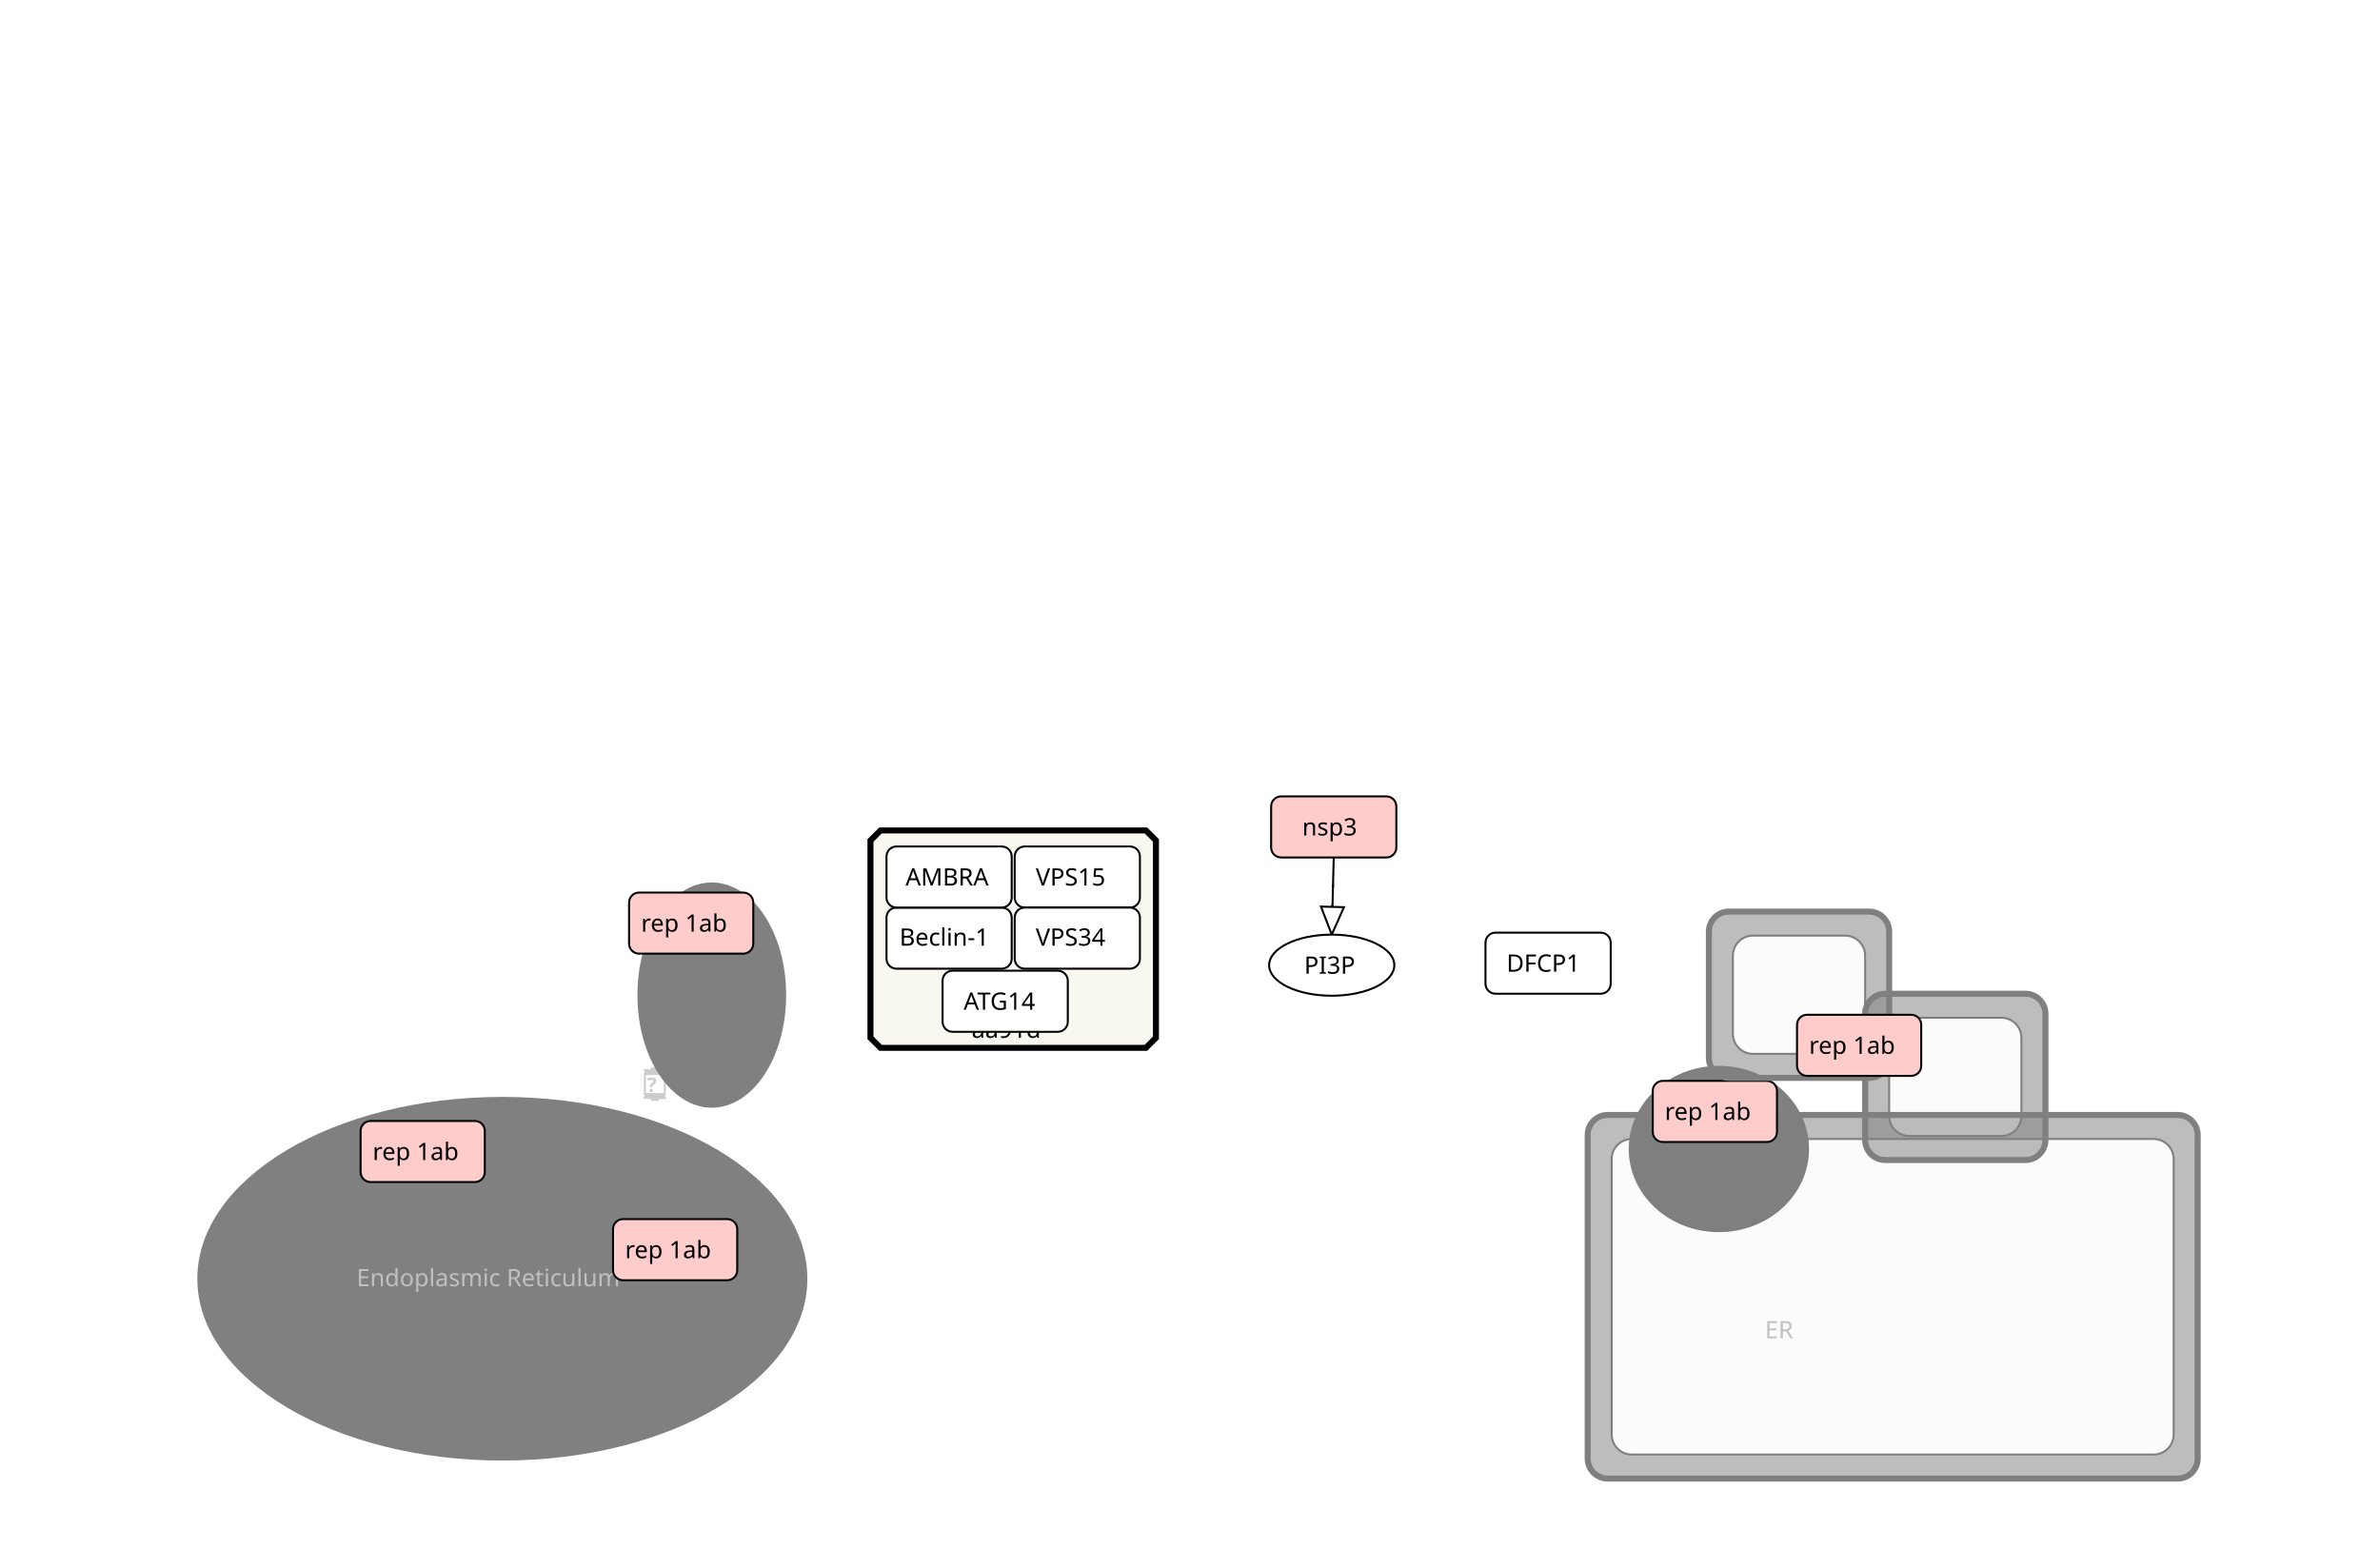
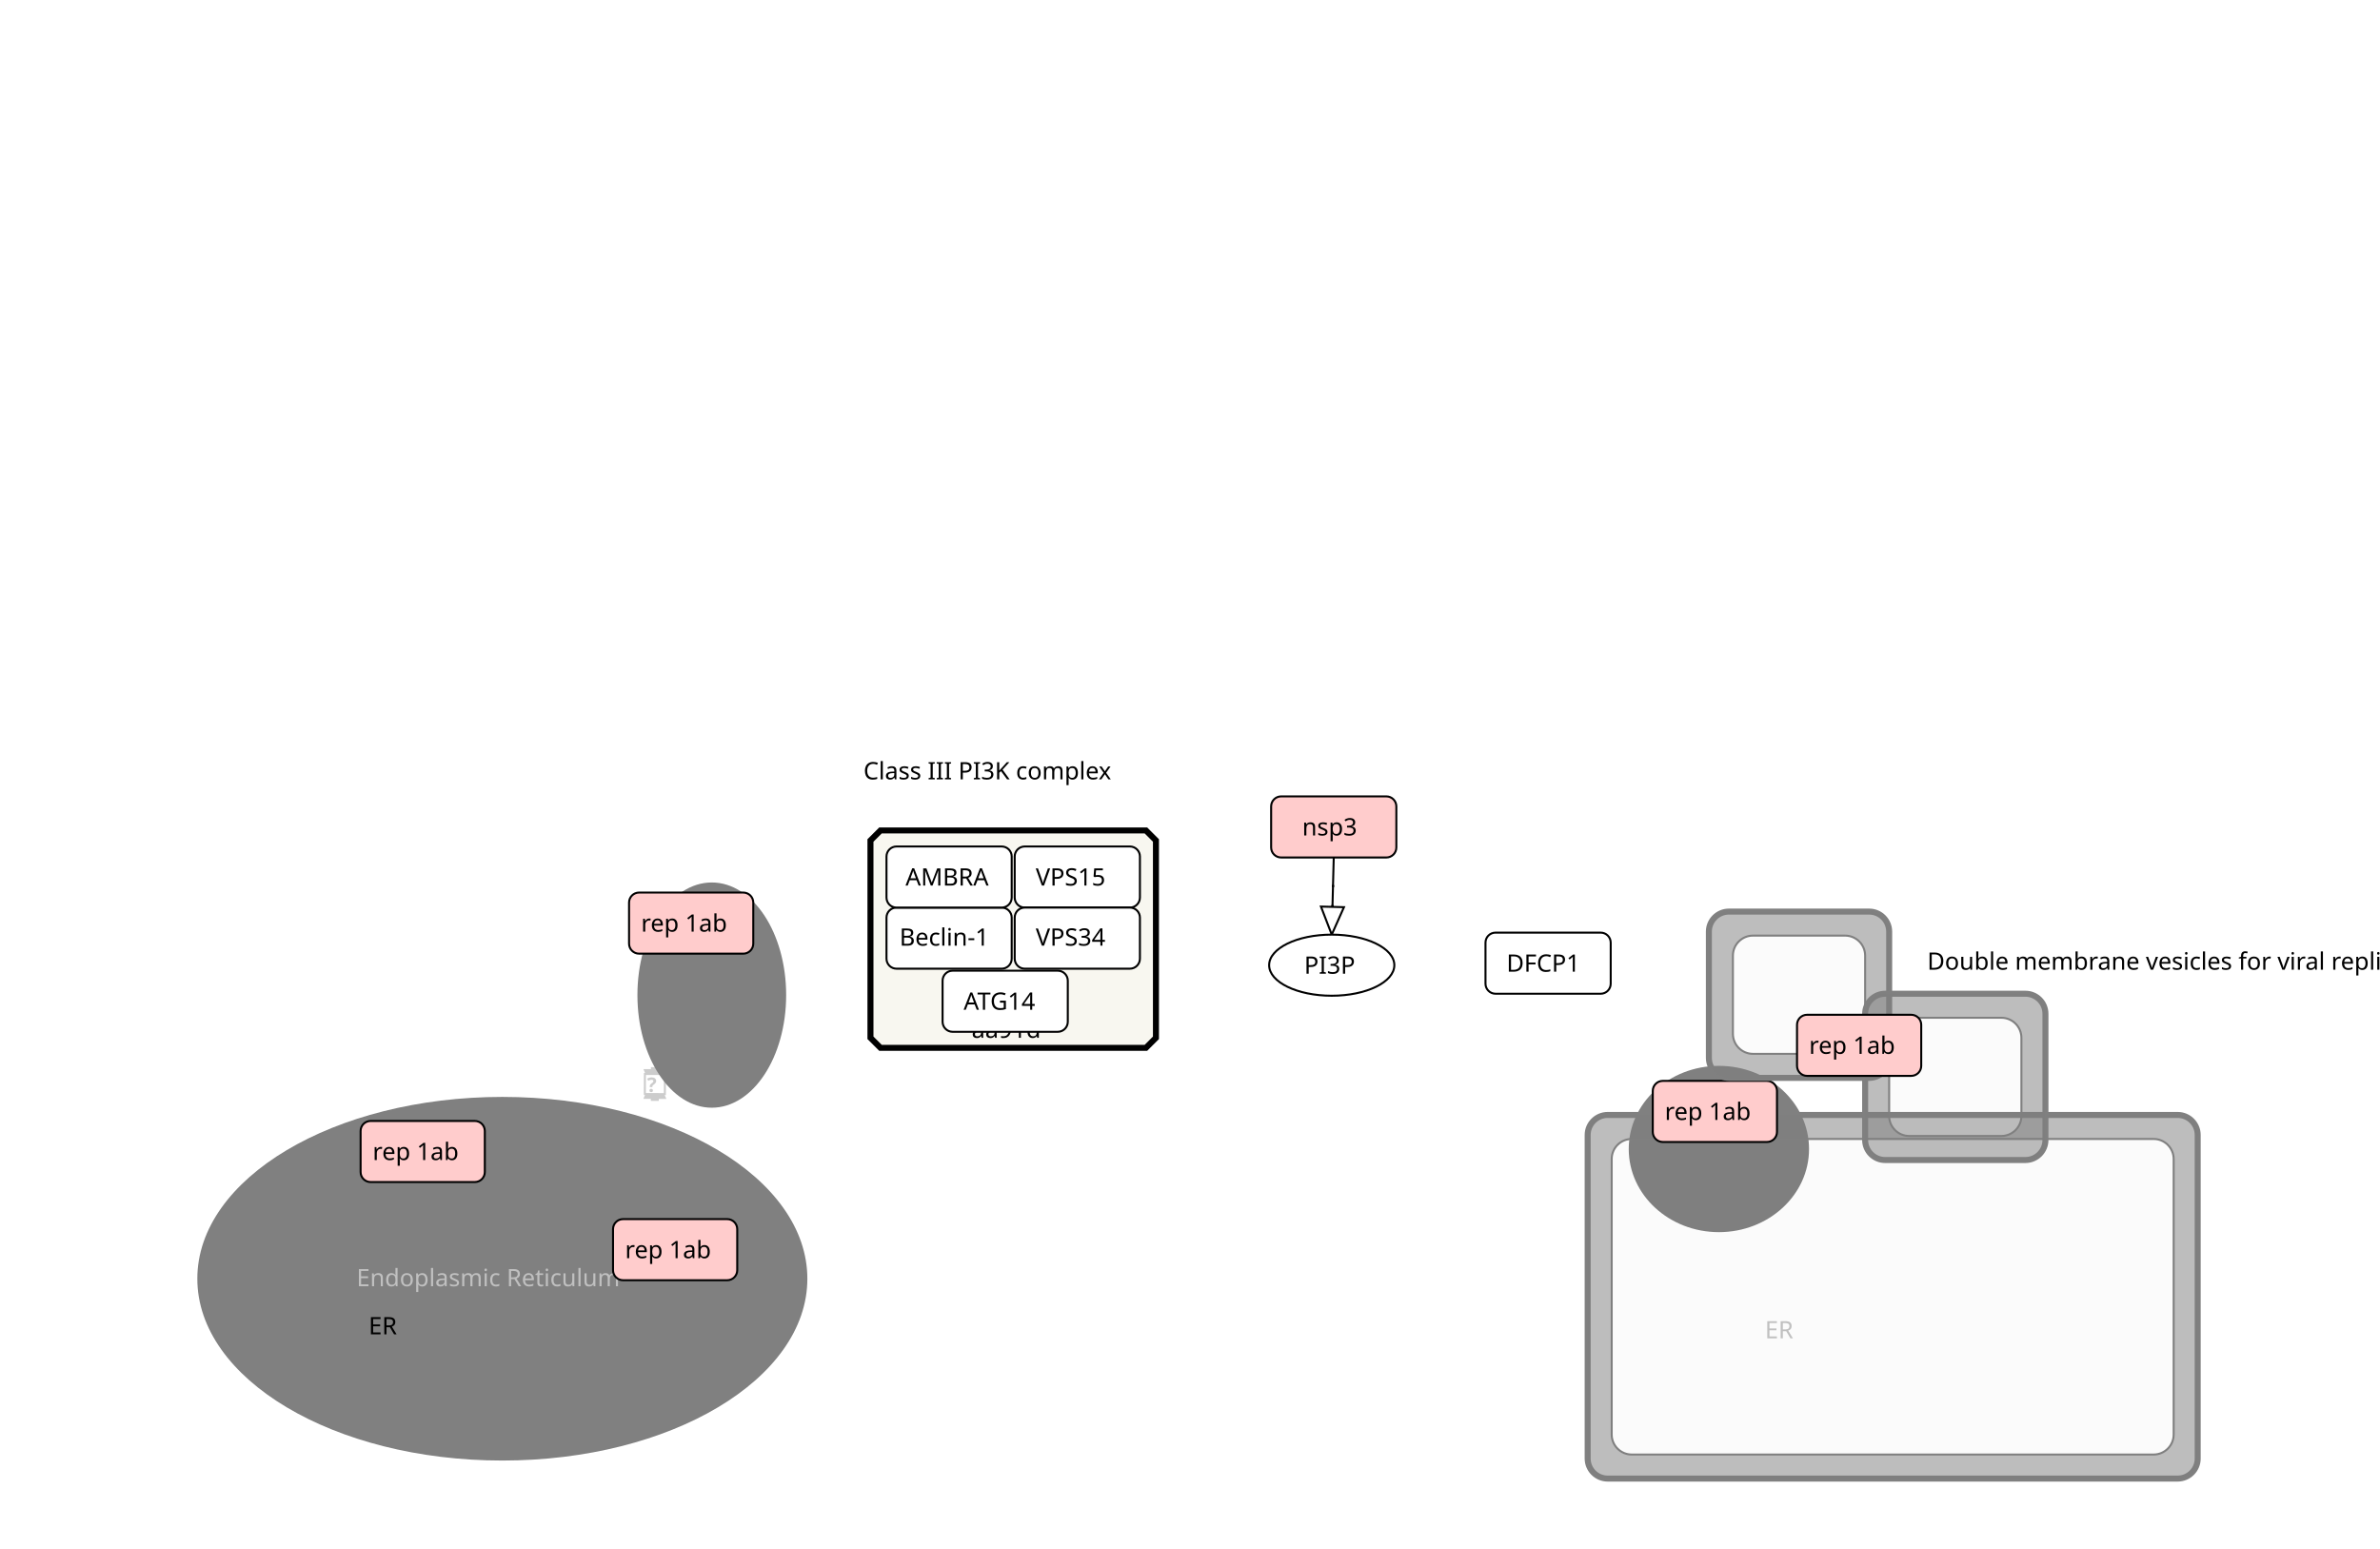
<svg xmlns="http://www.w3.org/2000/svg" fill-opacity="1" color-rendering="auto" color-interpolation="auto" text-rendering="auto" stroke="black" stroke-linecap="square" stroke-miterlimit="10" shape-rendering="auto" stroke-opacity="1" fill="black" stroke-dasharray="none" font-weight="normal" stroke-width="1" viewBox="0 0 1188 773" font-family="'Dialog'" font-style="normal" stroke-linejoin="miter" font-size="12px" stroke-dashoffset="0" image-rendering="auto">
  <defs id="genericDefs" />
  <g />
  <defs id="genericDefs" />
  <g>
    <g fill="white" text-rendering="geometricPrecision" color-interpolation="linearRGB" color-rendering="optimizeQuality" stroke="white" image-rendering="optimizeQuality">
      <rect x="-1" width="1190" height="775" y="-1" stroke="none" />
+       <path fill="none" d="M665.75 428 L665.38 442.252" stroke="black" />
+       <path fill="none" d="M665.12 452.248 L664.75 466.5" stroke="black" />
+       <path d="M664.75 466.5 L659.371 452.497 L670.848 452.796 Z" stroke="none" />
+       <path fill="none" d="M664.75 466.5 L659.371 452.497 L670.848 452.796 Z" stroke="black" />
+       <path fill="none" d="M665.38 442.252 L665.38 442.252" stroke="black" />
+       <path fill="none" d="M665.12 452.248 L665.12 452.248" stroke="black" />
+       <line y2="442.252" fill="none" x1="665.12" x2="665.38" stroke="black" y1="452.248" />
      <path fill="none" d="M326.915 534.64 L326.905 537.855" stroke-width="4" stroke="rgb(204,204,204)" />
      <path fill="rgb(204,204,204)" d="M332.612 548.516 L326.915 534.64 L321.132 548.48 Z" stroke="none" />
      <path fill="none" d="M326.885 544.285 L326.875 547.5" stroke-width="4" stroke="rgb(204,204,204)" />
      <path fill="rgb(204,204,204)" d="M321.178 533.624 L326.875 547.5 L332.659 533.66 Z" stroke="none" />
      <rect x="321.895" width="10" height="10" y="536.07" transform="translate(326.8951,541.0701) rotate(90.179) translate(-326.8951,-541.0701)" stroke="none" />
      <rect x="321.895" y="536.07" transform="translate(326.8951,541.0701) rotate(90.179) translate(-326.8951,-541.0701)" fill="none" width="10" height="10" stroke="rgb(204,204,204)" />
    </g>
    <g font-size="10px" fill="rgb(204,204,204)" text-rendering="geometricPrecision" image-rendering="optimizeQuality" color-rendering="optimizeQuality" font-family="sans-serif" stroke="rgb(204,204,204)" color-interpolation="linearRGB" font-weight="bold">
      <text x="323" xml:space="preserve" y="545" stroke="none">?</text>
    </g>
-     <g text-rendering="geometricPrecision" color-rendering="optimizeQuality" color-interpolation="linearRGB" image-rendering="optimizeQuality">
-       <path fill="none" d="M665.75 428 L665.38 442.252" />
-       <path fill="none" d="M665.12 452.248 L664.75 466.5" />
-       <path fill="white" d="M664.75 466.5 L659.371 452.497 L670.848 452.796 Z" stroke="none" />
-       <path fill="none" d="M664.75 466.5 L659.371 452.497 L670.848 452.796 Z" />
-       <path fill="none" d="M665.38 442.252 L665.38 442.252" />
-       <path fill="none" d="M665.12 452.248 L665.12 452.248" />
-       <line y2="442.252" fill="none" x1="665.12" x2="665.38" y1="452.248" />
-       <ellipse rx="152.25" fill="gray" ry="90.75" cx="250.75" cy="638.25" stroke="none" />
+     <g fill="gray" text-rendering="geometricPrecision" color-interpolation="linearRGB" color-rendering="optimizeQuality" stroke="gray" image-rendering="optimizeQuality">
+       <ellipse rx="152.25" ry="90.75" cx="250.75" cy="638.25" stroke="none" />
      <text fill="silver" x="178" xml:space="preserve" y="642" font-family="sans-serif" stroke="none">Endoplasmic Reticulum</text>
-       <ellipse rx="37.12" fill="gray" ry="56.21" cx="355.297" cy="496.677" stroke="none" />
+       <ellipse rx="37.12" ry="56.21" cx="355.297" cy="496.677" stroke="none" />
      <text fill="rgb(204,204,204)" x="353" xml:space="preserve" y="501" font-family="sans-serif" stroke="none"> </text>
-       <ellipse rx="45" fill="gray" ry="41.5" cx="858" cy="573.5" stroke="none" />
+       <ellipse rx="45" ry="41.5" cx="858" cy="573.5" stroke="none" />
      <text fill="silver" x="856" xml:space="preserve" y="578" font-family="sans-serif" stroke="none"> </text>
    </g>
    <g fill-opacity="0.031" fill="rgb(128,128,128)" text-rendering="geometricPrecision" color-rendering="optimizeQuality" image-rendering="optimizeQuality" stroke="rgb(128,128,128)" color-interpolation="linearRGB" stroke-opacity="0.031">
      <rect x="792.5" y="556.5" width="304.5" rx="10" ry="10" height="181.5" stroke="none" />
    </g>
    <g fill="gray" text-rendering="geometricPrecision" color-rendering="optimizeQuality" image-rendering="optimizeQuality" stroke="gray" color-interpolation="linearRGB" stroke-width="3">
      <rect x="792.5" y="556.5" fill="none" width="304.5" rx="10" ry="10" height="181.5" />
      <rect x="804.5" y="568.5" fill="none" width="280.5" rx="10" ry="10" height="157.5" stroke-width="1" />
    </g>
    <g fill-opacity="0.498" fill="rgb(128,128,128)" text-rendering="geometricPrecision" color-rendering="optimizeQuality" image-rendering="optimizeQuality" stroke="rgb(128,128,128)" color-interpolation="linearRGB" stroke-opacity="0.498">
      <path d="M1075 568.5 C1080.523 568.5 1085 572.977 1085 578.5 L1085 716 C1085 721.523 1080.523 726 1075 726 L814.5 726 C808.977 726 804.5 721.523 804.5 716 L804.5 578.5 C804.5 572.977 808.977 568.5 814.5 568.5 ZM802.5 556.5 C796.977 556.5 792.5 560.977 792.5 566.5 L792.5 728 C792.5 733.523 796.977 738 802.5 738 L1087 738 C1092.523 738 1097 733.523 1097 728 L1097 566.5 C1097 560.977 1092.523 556.5 1087 556.5 Z" stroke="none" />
    </g>
    <g fill="silver" text-rendering="geometricPrecision" color-rendering="optimizeQuality" image-rendering="optimizeQuality" font-family="sans-serif" stroke="silver" color-interpolation="linearRGB">
      <text x="881" xml:space="preserve" y="668" stroke="none">ER</text>
      <path fill="rgb(248,247,240)" d="M439.5 414.5 L572 414.5 L577 419.5 L577 518 L572 523 L439.5 523 L434.5 518 L434.5 419.5 Z" fill-rule="evenodd" stroke="none" />
    </g>
    <g text-rendering="geometricPrecision" stroke-width="3" color-interpolation="linearRGB" color-rendering="optimizeQuality" image-rendering="optimizeQuality">
      <path fill="none" d="M439.5 414.5 L572 414.5 L577 419.5 L577 518 L572 523 L439.5 523 L434.5 518 L434.5 419.5 Z" fill-rule="evenodd" />
      <text x="485" xml:space="preserve" stroke-width="1" y="518" font-family="sans-serif" stroke="none">aa91d</text>
      <rect x="442.5" y="453" fill="white" width="62.5" rx="5" ry="5" height="30.5" stroke="none" stroke-width="1" />
      <rect x="442.5" y="453" fill="none" width="62.5" rx="5" ry="5" height="30.5" stroke-width="1" />
      <text x="449" xml:space="preserve" stroke-width="1" y="472" font-family="sans-serif" stroke="none">Beclin-1</text>
      <rect x="506.5" y="422.5" fill="white" width="62.5" rx="5" ry="5" height="30.5" stroke="none" stroke-width="1" />
      <rect x="506.5" y="422.5" fill="none" width="62.5" rx="5" ry="5" height="30.5" stroke-width="1" />
      <text x="517" xml:space="preserve" stroke-width="1" y="442" font-family="sans-serif" stroke="none">VPS15	</text>
      <rect x="506.5" y="453" fill="white" width="62.5" rx="5" ry="5" height="30.5" stroke="none" stroke-width="1" />
      <rect x="506.5" y="453" fill="none" width="62.5" rx="5" ry="5" height="30.5" stroke-width="1" />
      <text x="517" xml:space="preserve" stroke-width="1" y="472" font-family="sans-serif" stroke="none">VPS34</text>
      <rect x="442.5" y="422.5" fill="white" width="62.5" rx="5" ry="5" height="30.5" stroke="none" stroke-width="1" />
      <rect x="442.5" y="422.5" fill="none" width="62.5" rx="5" ry="5" height="30.5" stroke-width="1" />
      <text x="452" xml:space="preserve" stroke-width="1" y="442" font-family="sans-serif" stroke="none">AMBRA</text>
      <rect x="470.5" y="484.5" fill="white" width="62.5" rx="5" ry="5" height="30.5" stroke="none" stroke-width="1" />
      <rect x="470.5" y="484.5" fill="none" width="62.5" rx="5" ry="5" height="30.5" stroke-width="1" />
      <text x="481" xml:space="preserve" stroke-width="1" y="504" font-family="sans-serif" stroke="none">ATG14</text>
      <ellipse fill="white" rx="31.25" cx="664.75" ry="15.25" cy="481.75" stroke="none" stroke-width="1" />
      <ellipse rx="31.25" fill="none" ry="15.25" stroke-width="1" cx="664.75" cy="481.75" />
      <text x="651" xml:space="preserve" stroke-width="1" y="486" font-family="sans-serif" stroke="none">PI3P</text>
      <rect x="741.5" y="465.5" fill="white" width="62.5" rx="5" ry="5" height="30.5" stroke="none" stroke-width="1" />
      <rect x="741.5" y="465.5" fill="none" width="62.5" rx="5" ry="5" height="30.5" stroke-width="1" />
      <text x="752" xml:space="preserve" stroke-width="1" y="485" font-family="sans-serif" stroke="none">DFCP1</text>
      <rect x="634.5" y="397.5" fill="rgb(255,204,204)" width="62.5" rx="5" ry="5" height="30.5" stroke="none" stroke-width="1" />
      <rect x="634.5" y="397.5" fill="none" width="62.5" rx="5" ry="5" height="30.5" stroke-width="1" />
      <text x="650" xml:space="preserve" stroke-width="1" y="417" font-family="sans-serif" stroke="none">nsp3</text>
      <rect x="180" y="559.5" fill="rgb(255,204,204)" width="62" rx="5" ry="5" height="30.5" stroke="none" stroke-width="1" />
      <rect x="180" y="559.5" fill="none" width="62" rx="5" ry="5" height="30.5" stroke-width="1" />
      <text x="186" xml:space="preserve" stroke-width="1" y="579" font-family="sans-serif" stroke="none">rep 1ab</text>
      <rect x="314" y="445.5" fill="rgb(255,204,204)" width="62" rx="5" ry="5" height="30.5" stroke="none" stroke-width="1" />
      <rect x="314" y="445.5" fill="none" width="62" rx="5" ry="5" height="30.5" stroke-width="1" />
      <text x="320" xml:space="preserve" stroke-width="1" y="465" font-family="sans-serif" stroke="none">rep 1ab</text>
      <rect x="306" y="608.5" fill="rgb(255,204,204)" width="62" rx="5" ry="5" height="30.5" stroke="none" stroke-width="1" />
      <rect x="306" y="608.5" fill="none" width="62" rx="5" ry="5" height="30.5" stroke-width="1" />
      <text x="312" xml:space="preserve" stroke-width="1" y="628" font-family="sans-serif" stroke="none">rep 1ab</text>
      <rect x="825" y="539.5" fill="rgb(255,204,204)" width="62" rx="5" ry="5" height="30.5" stroke="none" stroke-width="1" />
      <rect x="825" y="539.5" fill="none" width="62" rx="5" ry="5" height="30.5" stroke-width="1" />
      <text x="831" xml:space="preserve" stroke-width="1" y="559" font-family="sans-serif" stroke="none">rep 1ab</text>
    </g>
    <g fill-opacity="0.031" fill="rgb(128,128,128)" text-rendering="geometricPrecision" color-rendering="optimizeQuality" image-rendering="optimizeQuality" stroke="rgb(128,128,128)" color-interpolation="linearRGB" stroke-opacity="0.031">
      <rect x="853" y="455" width="90" rx="10" ry="10" height="83" stroke="none" />
    </g>
    <g fill="gray" text-rendering="geometricPrecision" color-rendering="optimizeQuality" image-rendering="optimizeQuality" stroke="gray" color-interpolation="linearRGB" stroke-width="3">
      <rect x="853" y="455" fill="none" width="90" rx="10" ry="10" height="83" />
      <rect x="865" y="467" fill="none" width="66" rx="10" ry="10" height="59" stroke-width="1" />
    </g>
    <g fill-opacity="0.498" fill="rgb(128,128,128)" text-rendering="geometricPrecision" color-rendering="optimizeQuality" image-rendering="optimizeQuality" stroke="rgb(128,128,128)" color-interpolation="linearRGB" stroke-opacity="0.498">
      <path d="M921 467 C926.523 467 931 471.477 931 477 L931 516 C931 521.523 926.523 526 921 526 L875 526 C869.477 526 865 521.523 865 516 L865 477 C865 471.477 869.477 467 875 467 ZM863 455 C857.477 455 853 459.477 853 465 L853 528 C853 533.523 857.477 538 863 538 L933 538 C938.523 538 943 533.523 943 528 L943 465 C943 459.477 938.523 455 933 455 Z" stroke="none" />
      <rect x="931" y="496" fill-opacity="0.031" width="90" rx="10" ry="10" height="83" stroke="none" stroke-opacity="0.031" />
    </g>
    <g fill="gray" text-rendering="geometricPrecision" color-rendering="optimizeQuality" image-rendering="optimizeQuality" stroke="gray" color-interpolation="linearRGB" stroke-width="3">
      <rect x="931" y="496" fill="none" width="90" rx="10" ry="10" height="83" />
      <rect x="943" y="508" fill="none" width="66" rx="10" ry="10" height="59" stroke-width="1" />
    </g>
    <g fill-opacity="0.498" fill="rgb(128,128,128)" text-rendering="geometricPrecision" color-rendering="optimizeQuality" image-rendering="optimizeQuality" stroke="rgb(128,128,128)" color-interpolation="linearRGB" stroke-opacity="0.498">
      <path d="M999 508 C1004.523 508 1009 512.477 1009 518 L1009 557 C1009 562.523 1004.523 567 999 567 L953 567 C947.477 567 943 562.523 943 557 L943 518 C943 512.477 947.477 508 953 508 ZM941 496 C935.477 496 931 500.477 931 506 L931 569 C931 574.523 935.477 579 941 579 L1011 579 C1016.523 579 1021 574.523 1021 569 L1021 506 C1021 500.477 1016.523 496 1011 496 Z" stroke="none" />
    </g>
    <g fill="silver" text-rendering="geometricPrecision" color-rendering="optimizeQuality" image-rendering="optimizeQuality" font-family="sans-serif" stroke="silver" color-interpolation="linearRGB">
      <text x="931" xml:space="preserve" y="503" stroke="none"> </text>
      <rect x="897" y="506.5" fill="rgb(255,204,204)" width="62" rx="5" ry="5" height="30.5" stroke="none" />
      <rect x="897" y="506.5" fill="none" width="62" rx="5" ry="5" height="30.5" stroke="black" />
      <text fill="black" x="903" xml:space="preserve" y="526" stroke="none">rep 1ab</text>
+       <text fill="black" x="184" xml:space="preserve" y="666" font-family="'Dialog'" stroke="none">ER</text>
+       <text fill="black" x="962" xml:space="preserve" y="484" font-family="'Dialog'" stroke="none">Double membrane vesicles for viral replication</text>
+       <text fill="black" x="431" xml:space="preserve" y="389" font-family="'Dialog'" stroke="none">Class III PI3K complex</text>
    </g>
  </g>
</svg>
